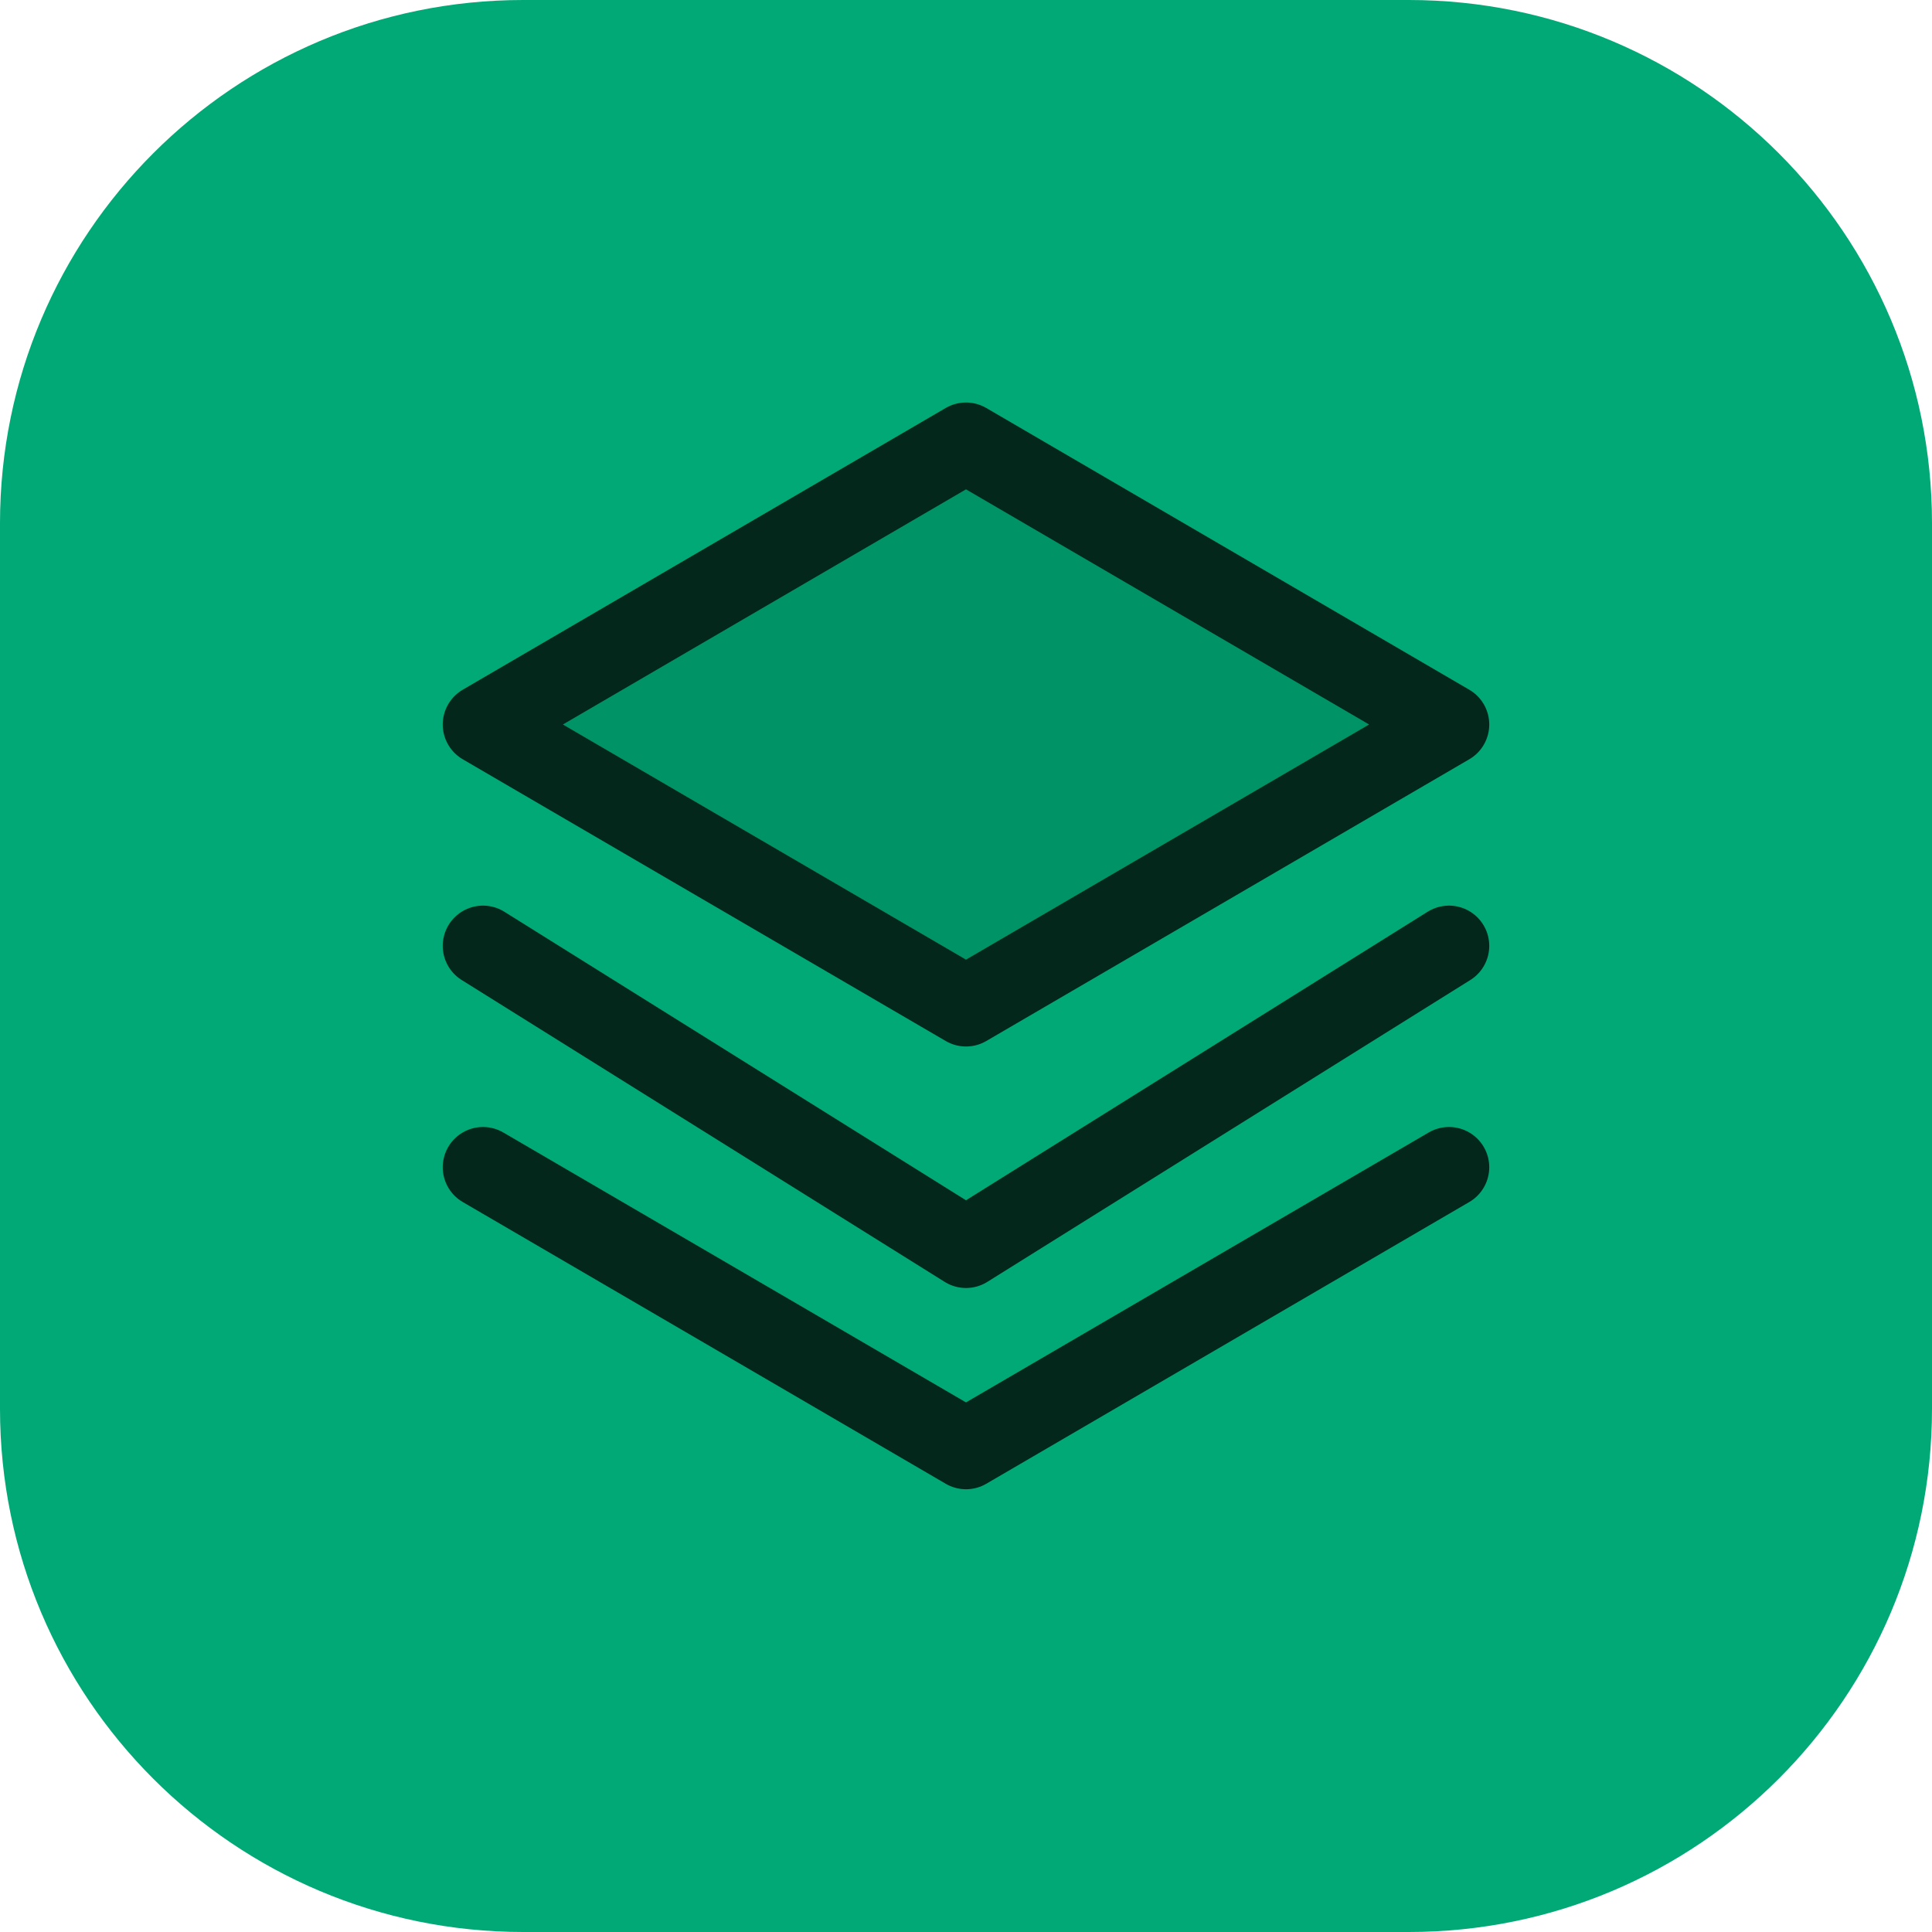
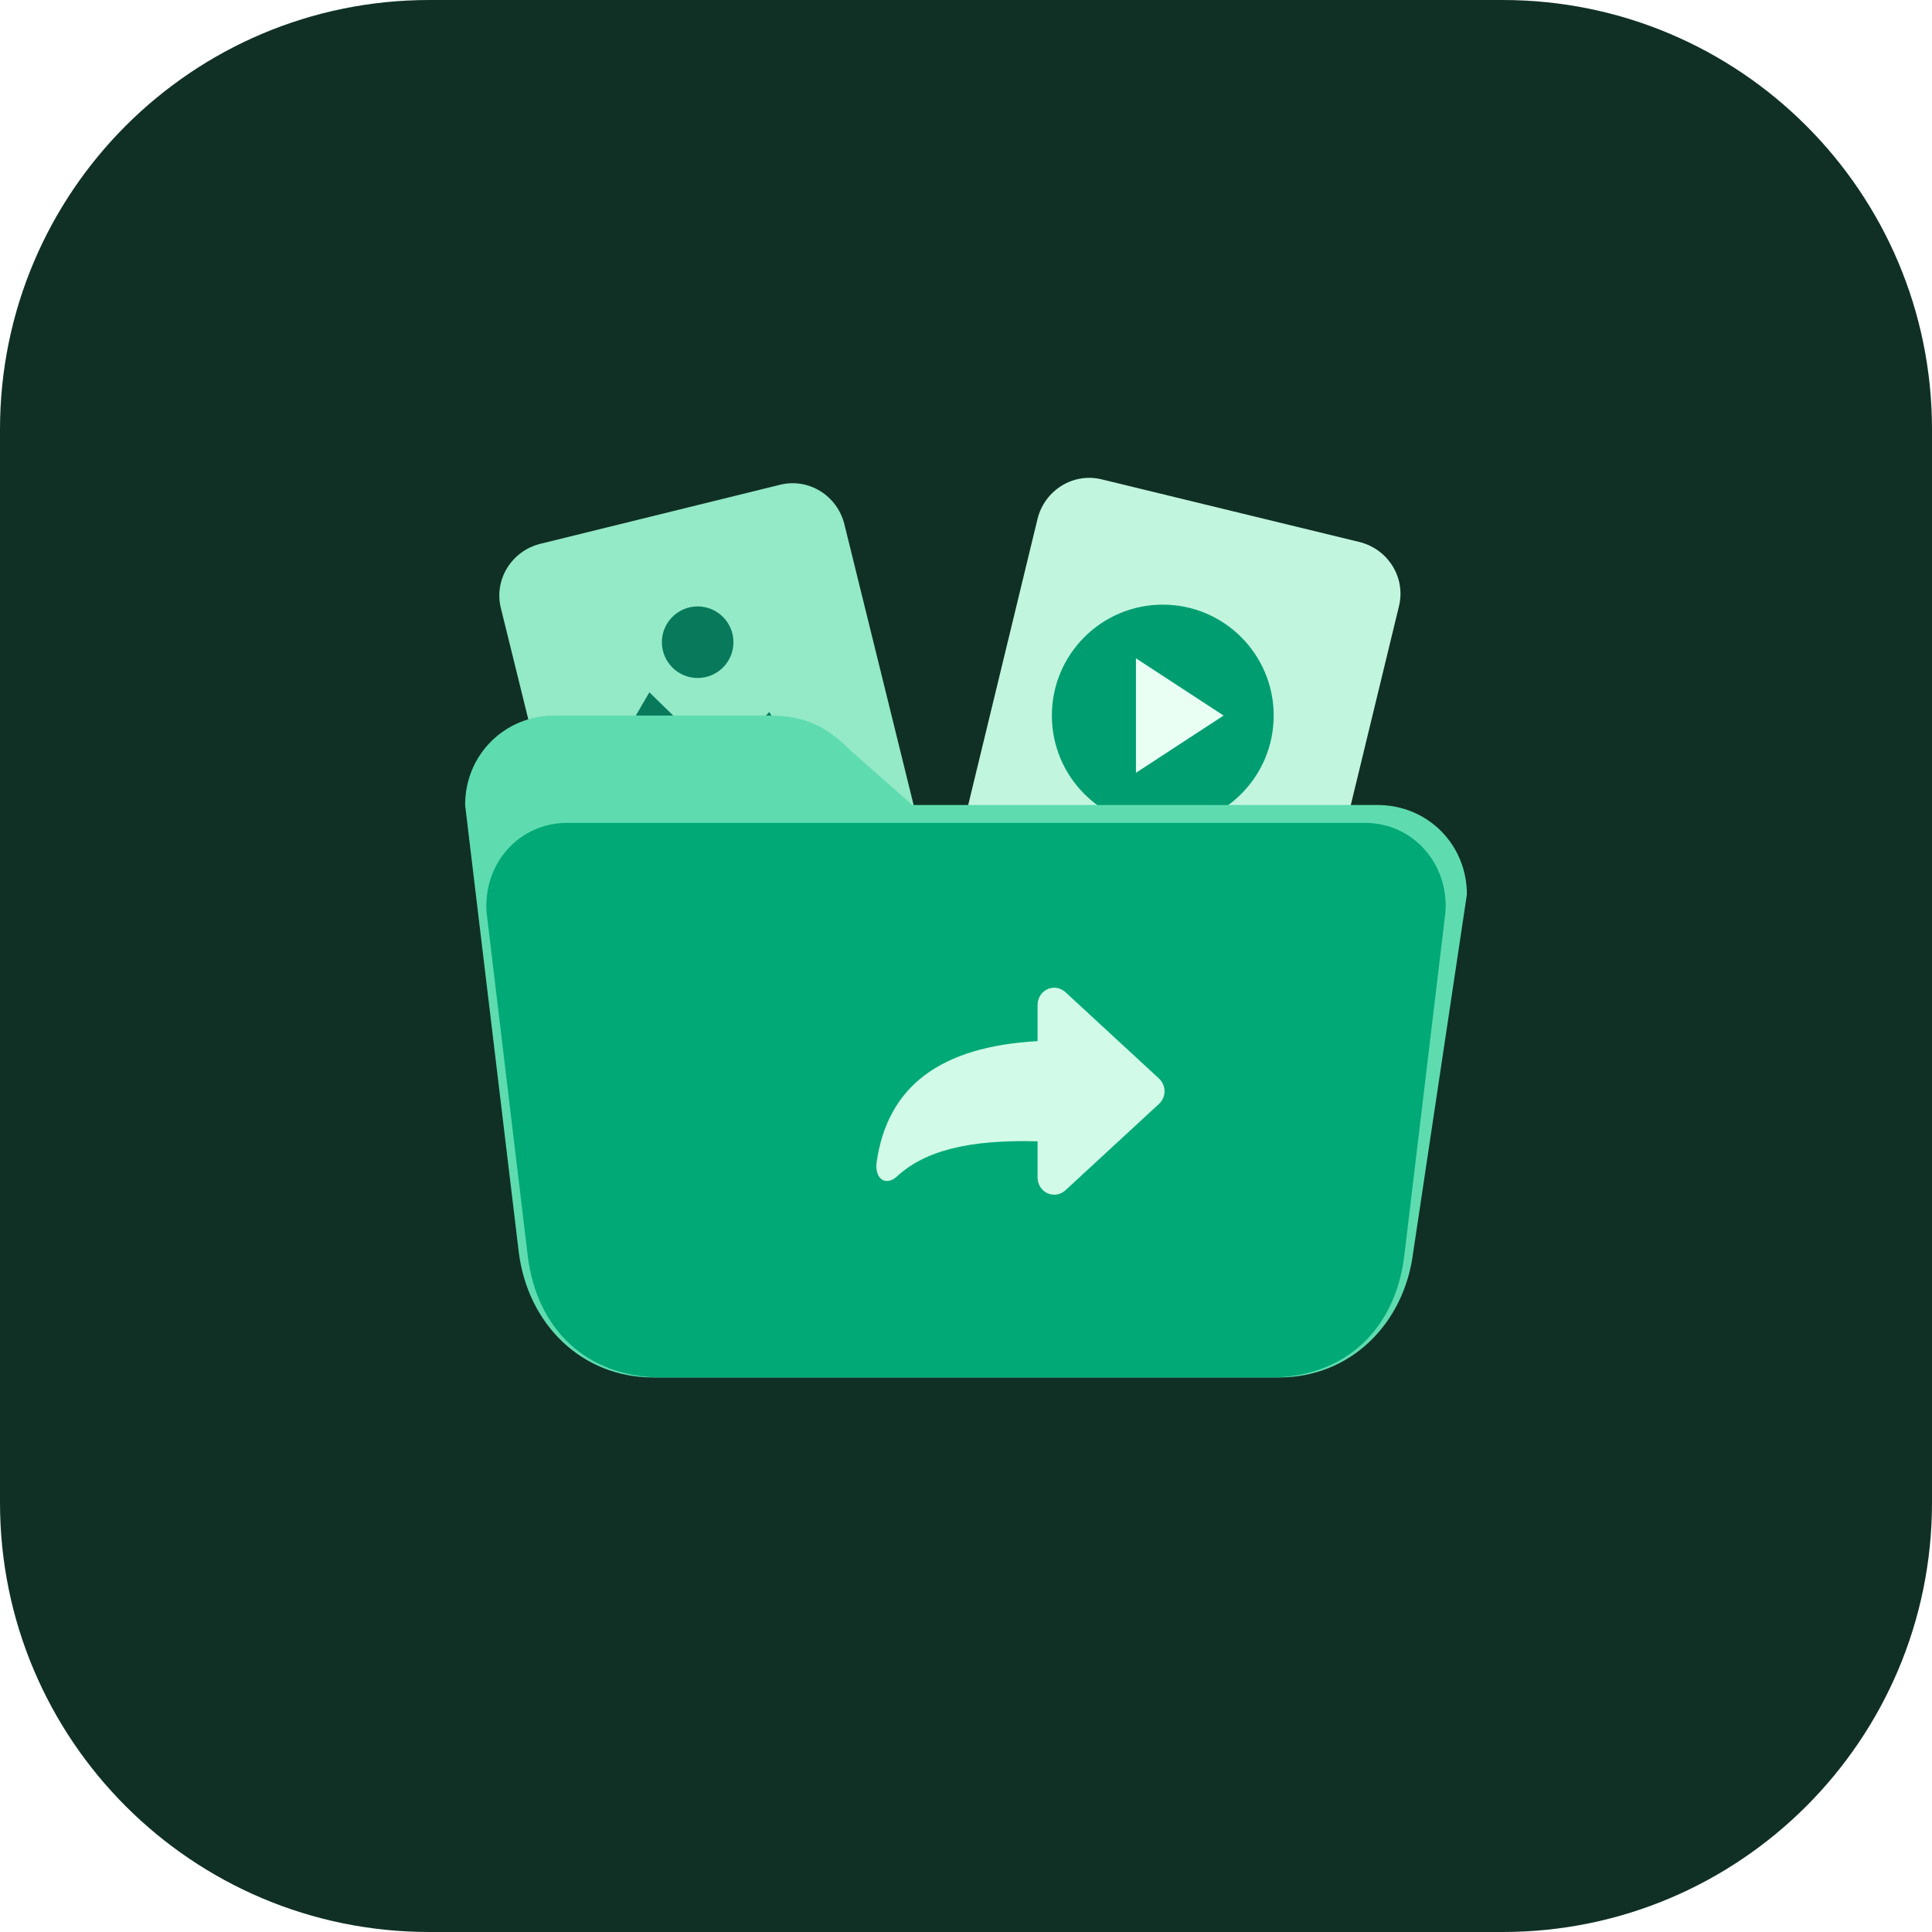
- <svg xmlns="http://www.w3.org/2000/svg" viewBox="0 0 48 48">
-   <rect width="48" height="48" rx="13" fill="#00a976" />
-   <g transform="translate(8 7)" stroke="#03271b" fill="none" stroke-width="2" stroke-linecap="round" stroke-linejoin="round">
-     <path d="m16 4 12 7-12 7L4 11l12-7Z" fill="#03271b" fill-opacity=".17" />
-     <path d="M4 16.5 16 24l12-7.5M4 22l12 7 12-7" />
-   </g>
+ <svg xmlns="http://www.w3.org/2000/svg" viewBox="0 0 108 108">
+   <rect width="108" height="108" rx="24" fill="#103025" />
+   <path fill="#94E9C7" d="M28,34 C27.6,32.4 28.6,30.8 30.2,30.4 L43.6,27.1 C45.2,26.7 46.8,27.7 47.2,29.3 L52.7,51.6 L33.5,56.3 Z" />
+   <path fill="#087A5B" d="M32.4,45.4 L36.3,38.7 L40.4,42.7 L43,39.8 L47.7,47.3 L34.5,50.4 Z" />
+   <path fill="#087A5B" d="M39,33.9 A2,2 0,1 1,39 37.9 A2,2 0,1 1,39 33.9 Z" />
+   <path fill="#C2F5DE" d="M58,29 C58.4,27.4 60,26.4 61.6,26.8 L76,30.3 C77.6,30.7 78.6,32.3 78.2,33.9 L72.7,56.6 L52.5,51.7 Z" />
+   <path fill="#009D70" d="M65,33.8 A6.2,6.2 0,1 1,65 46.2 A6.2,6.2 0,1 1,65 33.8 Z" />
+   <path fill="#E9FFF4" d="M63.5,36.8 L68.4,40 L63.5,43.2 Z" />
+   <path fill="#5EDCB0" d="M26,45 C26,42.2 28.2,40 31,40 L43,40 C45,40 46.2,40.6 47.6,42 L51,45 L77,45 C79.8,45 82,47.2 82,50 L79,70 C78.5,74 75.5,77 71.5,77 L36.5,77 C32.5,77 29.5,74 29,70 Z" />
+   <path fill="#00A976" d="M27.2,51 C27,48.3 29,46 31.7,46 L76.3,46 C79,46 81,48.3 80.8,51 L78.5,70.2 C78,74.3 75.2,77 71,77 L37,77 C32.8,77 30,74.3 29.5,70.2 Z" />
+   <path fill="#D1FBE8" d="M49,65 C49.6,60.7 52.6,58.5 58,58.2 L58,56.2 C58,55.3 59,54.9 59.6,55.5 L64.8,60.3 C65.2,60.7 65.2,61.3 64.8,61.7 L59.6,66.5 C59,67.1 58,66.7 58,65.8 L58,63.8 C54.2,63.7 51.7,64.3 50.1,65.8 C49.5,66.3 48.9,65.9 49,65 Z" />
</svg>
